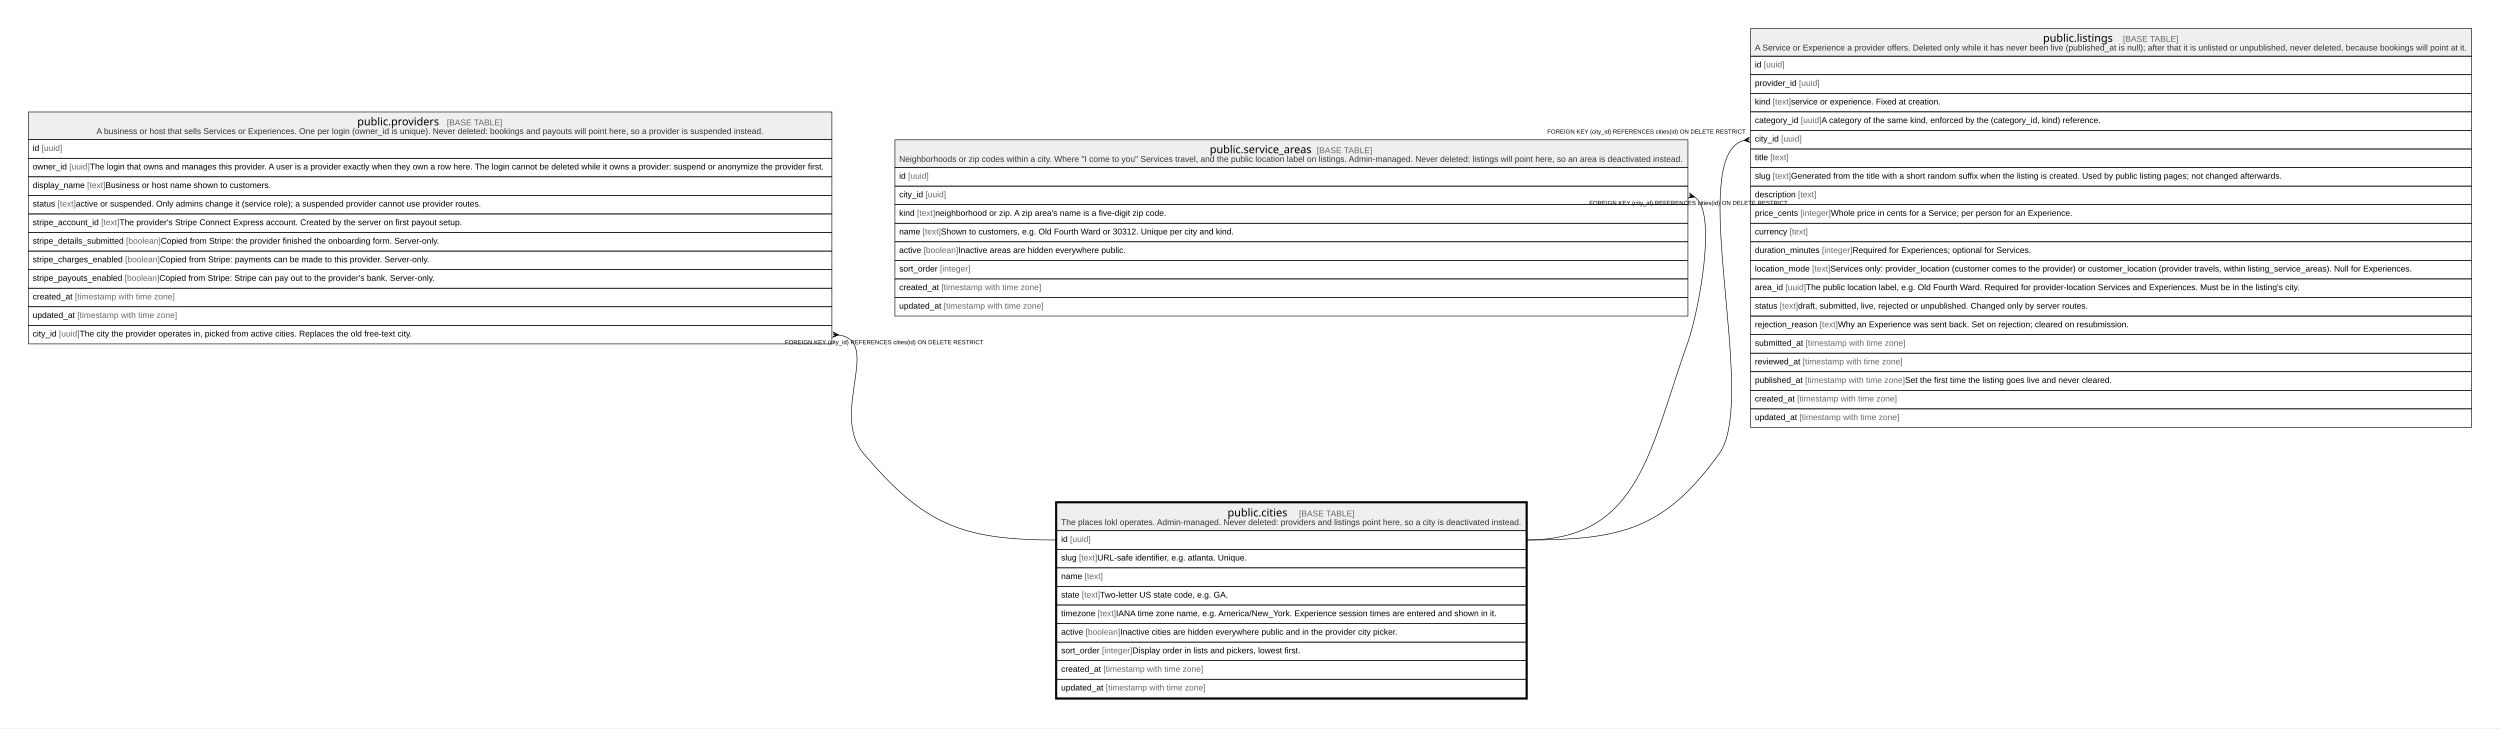
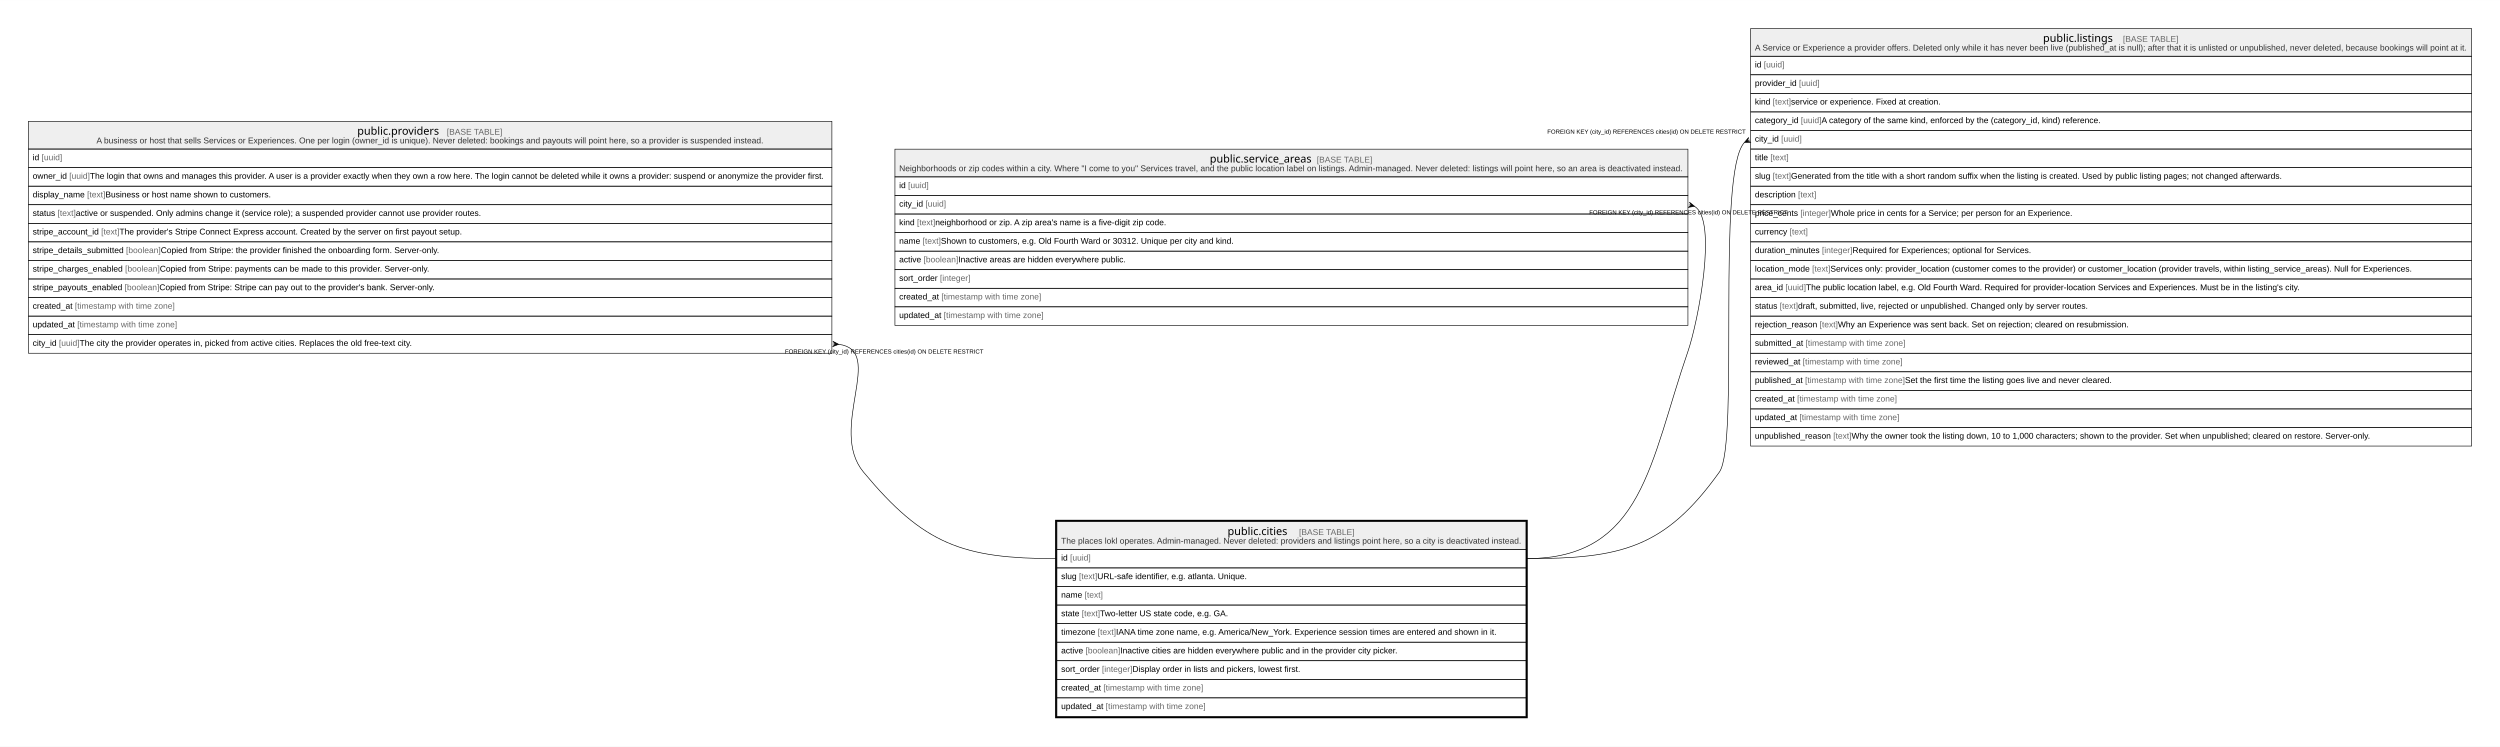
- <svg xmlns="http://www.w3.org/2000/svg" width="4148pt" height="1208pt" viewBox="0.00 0.00 4147.98 1208.00">
-   <g id="graph0" class="graph" transform="scale(1 1) rotate(0) translate(4 1204)">
-     <polygon fill="white" stroke="none" points="-4,4 -4,-1204 4143.98,-1204 4143.98,4 -4,4" />
+ <svg xmlns="http://www.w3.org/2000/svg" width="4148pt" height="1239pt" viewBox="0.00 0.00 4147.98 1238.80">
+   <g id="graph0" class="graph" transform="scale(1 1) rotate(0) translate(4 1234.8)">
+     <polygon fill="white" stroke="none" points="-4,4 -4,-1234.8 4143.98,-1234.8 4143.98,4 -4,4" />
    <g id="node1" class="node">
      <polygon fill="#efefef" stroke="none" points="1749.63,-323.4 1749.63,-369.4 2527.83,-369.4 2527.83,-323.4 1749.63,-323.4" />
      <polygon fill="none" stroke="black" points="1749.63,-323.4 1749.63,-369.4 2527.83,-369.4 2527.83,-323.4 1749.63,-323.4" />
      <text text-anchor="start" x="2032.74" y="-347.2" font-family="Arial Bold" font-size="18.00">public.cities</text>
      <text text-anchor="start" x="2120.22" y="-347.2" font-family="Arial" font-size="14.00">    </text>
      <text text-anchor="start" x="2151.34" y="-347.2" font-family="Arial" font-size="14.00" fill="#666666">[BASE TABLE]</text>
      <text text-anchor="start" x="1756.63" y="-332.8" font-family="Arial" font-size="14.00" fill="#333333">The places lokl operates. Admin-managed. Never deleted: providers and listings point here, so a city is deactivated instead.</text>
      <polygon fill="none" stroke="black" points="1749.63,-292.6 1749.63,-323.4 2527.83,-323.4 2527.83,-292.6 1749.63,-292.6" />
      <text text-anchor="start" x="1756.63" y="-304.8" font-family="Arial" font-size="14.00">id </text>
      <text text-anchor="start" x="1771.42" y="-304.8" font-family="Arial" font-size="14.00" fill="#666666">[uuid]</text>
      <polygon fill="none" stroke="black" points="1749.63,-261.8 1749.63,-292.6 2527.83,-292.6 2527.83,-261.8 1749.63,-261.8" />
      <text text-anchor="start" x="1756.63" y="-274" font-family="Arial" font-size="14.00">slug </text>
      <text text-anchor="start" x="1786.2" y="-274" font-family="Arial" font-size="14.00" fill="#666666">[text]</text>
      <text text-anchor="start" x="1816.55" y="-274" font-family="Arial" font-size="14.00"> URL-safe identifier, e.g. atlanta. Unique.</text>
      <polygon fill="none" stroke="black" points="1749.63,-231 1749.63,-261.8 2527.83,-261.8 2527.83,-231 1749.63,-231" />
      <text text-anchor="start" x="1756.63" y="-243.2" font-family="Arial" font-size="14.00">name </text>
      <text text-anchor="start" x="1795.54" y="-243.2" font-family="Arial" font-size="14.00" fill="#666666">[text]</text>
      <polygon fill="none" stroke="black" points="1749.63,-200.2 1749.63,-231 2527.83,-231 2527.83,-200.2 1749.63,-200.2" />
      <text text-anchor="start" x="1756.63" y="-212.4" font-family="Arial" font-size="14.00">state </text>
      <text text-anchor="start" x="1790.87" y="-212.4" font-family="Arial" font-size="14.00" fill="#666666">[text]</text>
      <text text-anchor="start" x="1821.22" y="-212.4" font-family="Arial" font-size="14.00"> Two-letter US state code, e.g. GA.</text>
      <polygon fill="none" stroke="black" points="1749.63,-169.4 1749.63,-200.2 2527.83,-200.2 2527.83,-169.4 1749.63,-169.4" />
      <text text-anchor="start" x="1756.63" y="-181.6" font-family="Arial" font-size="14.00">timezone </text>
      <text text-anchor="start" x="1817.33" y="-181.6" font-family="Arial" font-size="14.00" fill="#666666">[text]</text>
      <text text-anchor="start" x="1847.67" y="-181.6" font-family="Arial" font-size="14.00"> IANA time zone name, e.g. America/New_York. Experience session times are entered and shown in it.</text>
      <polygon fill="none" stroke="black" points="1749.63,-138.6 1749.63,-169.4 2527.83,-169.4 2527.83,-138.6 1749.63,-138.6" />
      <text text-anchor="start" x="1756.63" y="-150.8" font-family="Arial" font-size="14.00">active </text>
      <text text-anchor="start" x="1797.09" y="-150.8" font-family="Arial" font-size="14.00" fill="#666666">[boolean]</text>
      <text text-anchor="start" x="1854.7" y="-150.8" font-family="Arial" font-size="14.00"> Inactive cities are hidden everywhere public and in the provider city picker.</text>
      <polygon fill="none" stroke="black" points="1749.63,-107.8 1749.63,-138.6 2527.83,-138.6 2527.83,-107.8 1749.63,-107.8" />
      <text text-anchor="start" x="1756.63" y="-120" font-family="Arial" font-size="14.00">sort_order </text>
      <text text-anchor="start" x="1824.33" y="-120" font-family="Arial" font-size="14.00" fill="#666666">[integer]</text>
      <text text-anchor="start" x="1874.91" y="-120" font-family="Arial" font-size="14.00"> Display order in lists and pickers, lowest first.</text>
      <polygon fill="none" stroke="black" points="1749.63,-77 1749.63,-107.8 2527.83,-107.8 2527.83,-77 1749.63,-77" />
      <text text-anchor="start" x="1756.63" y="-89.2" font-family="Arial" font-size="14.00">created_at </text>
      <text text-anchor="start" x="1826.68" y="-89.2" font-family="Arial" font-size="14.00" fill="#666666">[timestamp with time zone]</text>
      <polygon fill="none" stroke="black" points="1749.63,-46.2 1749.63,-77 2527.83,-77 2527.83,-46.2 1749.63,-46.2" />
      <text text-anchor="start" x="1756.63" y="-58.4" font-family="Arial" font-size="14.00">updated_at </text>
      <text text-anchor="start" x="1830.59" y="-58.4" font-family="Arial" font-size="14.00" fill="#666666">[timestamp with time zone]</text>
      <polygon fill="none" stroke="black" stroke-width="3" points="1748.13,-44.7 1748.13,-370.9 2529.33,-370.9 2529.33,-44.7 1748.13,-44.7" />
    </g>
    <g id="node2" class="node">
-       <polygon fill="#efefef" stroke="none" points="43.2,-972.2 43.2,-1018.2 1376.26,-1018.2 1376.26,-972.2 43.2,-972.2" />
-       <polygon fill="none" stroke="black" points="43.2,-972.2 43.2,-1018.2 1376.26,-1018.2 1376.26,-972.2 43.2,-972.2" />
-       <text text-anchor="start" x="588.75" y="-996" font-family="Arial Bold" font-size="18.00">public.providers</text>
-       <text text-anchor="start" x="706.22" y="-996" font-family="Arial" font-size="14.00">    </text>
-       <text text-anchor="start" x="737.34" y="-996" font-family="Arial" font-size="14.00" fill="#666666">[BASE TABLE]</text>
-       <text text-anchor="start" x="156.03" y="-981.6" font-family="Arial" font-size="14.00" fill="#333333">A business or host that sells Services or Experiences. One per login (owner_id is unique). Never deleted: bookings and payouts will point here, so a provider is suspended instead.</text>
-       <polygon fill="none" stroke="black" points="43.2,-941.4 43.2,-972.2 1376.26,-972.2 1376.26,-941.4 43.2,-941.4" />
-       <text text-anchor="start" x="50.2" y="-953.6" font-family="Arial" font-size="14.00">id </text>
-       <text text-anchor="start" x="64.99" y="-953.6" font-family="Arial" font-size="14.00" fill="#666666">[uuid]</text>
-       <polygon fill="none" stroke="black" points="43.2,-910.6 43.2,-941.4 1376.26,-941.4 1376.26,-910.6 43.2,-910.6" />
-       <text text-anchor="start" x="50.2" y="-922.8" font-family="Arial" font-size="14.00">owner_id </text>
-       <text text-anchor="start" x="110.9" y="-922.8" font-family="Arial" font-size="14.00" fill="#666666">[uuid]</text>
-       <text text-anchor="start" x="145.15" y="-922.8" font-family="Arial" font-size="14.00"> The login that owns and manages this provider. A user is a provider exactly when they own a row here. The login cannot be deleted while it owns a provider: suspend or anonymize the provider first.</text>
-       <polygon fill="none" stroke="black" points="43.2,-879.8 43.2,-910.6 1376.26,-910.6 1376.26,-879.8 43.2,-879.8" />
-       <text text-anchor="start" x="50.2" y="-892" font-family="Arial" font-size="14.00">display_name </text>
-       <text text-anchor="start" x="140.48" y="-892" font-family="Arial" font-size="14.00" fill="#666666">[text]</text>
-       <text text-anchor="start" x="170.82" y="-892" font-family="Arial" font-size="14.00"> Business or host name shown to customers.</text>
-       <polygon fill="none" stroke="black" points="43.2,-849 43.2,-879.8 1376.26,-879.8 1376.26,-849 43.2,-849" />
-       <text text-anchor="start" x="50.2" y="-861.2" font-family="Arial" font-size="14.00">status </text>
-       <text text-anchor="start" x="91.44" y="-861.2" font-family="Arial" font-size="14.00" fill="#666666">[text]</text>
-       <text text-anchor="start" x="121.79" y="-861.2" font-family="Arial" font-size="14.00"> active or suspended. Only admins change it (service role); a suspended provider cannot use provider routes.</text>
-       <polygon fill="none" stroke="black" points="43.2,-818.2 43.2,-849 1376.26,-849 1376.26,-818.2 43.2,-818.2" />
-       <text text-anchor="start" x="50.2" y="-830.4" font-family="Arial" font-size="14.00">stripe_account_id </text>
-       <text text-anchor="start" x="163.83" y="-830.4" font-family="Arial" font-size="14.00" fill="#666666">[text]</text>
-       <text text-anchor="start" x="194.17" y="-830.4" font-family="Arial" font-size="14.00"> The provider's Stripe Connect Express account. Created by the server on first payout setup.</text>
-       <polygon fill="none" stroke="black" points="43.2,-787.4 43.2,-818.2 1376.26,-818.2 1376.26,-787.4 43.2,-787.4" />
-       <text text-anchor="start" x="50.2" y="-799.6" font-family="Arial" font-size="14.00">stripe_details_submitted </text>
-       <text text-anchor="start" x="205.06" y="-799.6" font-family="Arial" font-size="14.00" fill="#666666">[boolean]</text>
-       <text text-anchor="start" x="262.67" y="-799.6" font-family="Arial" font-size="14.00"> Copied from Stripe: the provider finished the onboarding form. Server-only.</text>
-       <polygon fill="none" stroke="black" points="43.2,-756.6 43.2,-787.4 1376.26,-787.4 1376.26,-756.6 43.2,-756.6" />
-       <text text-anchor="start" x="50.2" y="-768.8" font-family="Arial" font-size="14.00">stripe_charges_enabled </text>
-       <text text-anchor="start" x="203.53" y="-768.8" font-family="Arial" font-size="14.00" fill="#666666">[boolean]</text>
-       <text text-anchor="start" x="261.14" y="-768.8" font-family="Arial" font-size="14.00"> Copied from Stripe: payments can be made to this provider. Server-only.</text>
-       <polygon fill="none" stroke="black" points="43.2,-725.8 43.2,-756.6 1376.26,-756.6 1376.26,-725.8 43.2,-725.8" />
-       <text text-anchor="start" x="50.2" y="-738" font-family="Arial" font-size="14.00">stripe_payouts_enabled </text>
-       <text text-anchor="start" x="202.76" y="-738" font-family="Arial" font-size="14.00" fill="#666666">[boolean]</text>
-       <text text-anchor="start" x="260.36" y="-738" font-family="Arial" font-size="14.00"> Copied from Stripe: Stripe can pay out to the provider's bank. Server-only.</text>
-       <polygon fill="none" stroke="black" points="43.2,-695 43.2,-725.8 1376.26,-725.8 1376.26,-695 43.2,-695" />
-       <text text-anchor="start" x="50.2" y="-707.2" font-family="Arial" font-size="14.00">created_at </text>
-       <text text-anchor="start" x="120.25" y="-707.2" font-family="Arial" font-size="14.00" fill="#666666">[timestamp with time zone]</text>
-       <polygon fill="none" stroke="black" points="43.2,-664.2 43.2,-695 1376.26,-695 1376.26,-664.2 43.2,-664.2" />
-       <text text-anchor="start" x="50.2" y="-676.4" font-family="Arial" font-size="14.00">updated_at </text>
-       <text text-anchor="start" x="124.16" y="-676.4" font-family="Arial" font-size="14.00" fill="#666666">[timestamp with time zone]</text>
-       <polygon fill="none" stroke="black" points="43.2,-633.4 43.2,-664.2 1376.26,-664.2 1376.26,-633.4 43.2,-633.4" />
-       <text text-anchor="start" x="50.2" y="-645.6" font-family="Arial" font-size="14.00">city_id </text>
-       <text text-anchor="start" x="93.77" y="-645.6" font-family="Arial" font-size="14.00" fill="#666666">[uuid]</text>
-       <text text-anchor="start" x="128.02" y="-645.6" font-family="Arial" font-size="14.00"> The city the provider operates in, picked from active cities. Replaces the old free-text city.</text>
+       <polygon fill="#efefef" stroke="none" points="43.2,-987.6 43.2,-1033.6 1376.26,-1033.6 1376.26,-987.6 43.2,-987.6" />
+       <polygon fill="none" stroke="black" points="43.2,-987.6 43.2,-1033.6 1376.26,-1033.6 1376.26,-987.6 43.2,-987.6" />
+       <text text-anchor="start" x="588.75" y="-1011.4" font-family="Arial Bold" font-size="18.00">public.providers</text>
+       <text text-anchor="start" x="706.22" y="-1011.4" font-family="Arial" font-size="14.00">    </text>
+       <text text-anchor="start" x="737.34" y="-1011.4" font-family="Arial" font-size="14.00" fill="#666666">[BASE TABLE]</text>
+       <text text-anchor="start" x="156.03" y="-997" font-family="Arial" font-size="14.00" fill="#333333">A business or host that sells Services or Experiences. One per login (owner_id is unique). Never deleted: bookings and payouts will point here, so a provider is suspended instead.</text>
+       <polygon fill="none" stroke="black" points="43.2,-956.8 43.2,-987.6 1376.26,-987.6 1376.26,-956.8 43.2,-956.8" />
+       <text text-anchor="start" x="50.2" y="-969" font-family="Arial" font-size="14.00">id </text>
+       <text text-anchor="start" x="64.99" y="-969" font-family="Arial" font-size="14.00" fill="#666666">[uuid]</text>
+       <polygon fill="none" stroke="black" points="43.2,-926 43.2,-956.8 1376.26,-956.8 1376.26,-926 43.2,-926" />
+       <text text-anchor="start" x="50.2" y="-938.2" font-family="Arial" font-size="14.00">owner_id </text>
+       <text text-anchor="start" x="110.9" y="-938.2" font-family="Arial" font-size="14.00" fill="#666666">[uuid]</text>
+       <text text-anchor="start" x="145.15" y="-938.2" font-family="Arial" font-size="14.00"> The login that owns and manages this provider. A user is a provider exactly when they own a row here. The login cannot be deleted while it owns a provider: suspend or anonymize the provider first.</text>
+       <polygon fill="none" stroke="black" points="43.2,-895.2 43.2,-926 1376.26,-926 1376.26,-895.2 43.2,-895.2" />
+       <text text-anchor="start" x="50.2" y="-907.4" font-family="Arial" font-size="14.00">display_name </text>
+       <text text-anchor="start" x="140.48" y="-907.4" font-family="Arial" font-size="14.00" fill="#666666">[text]</text>
+       <text text-anchor="start" x="170.82" y="-907.4" font-family="Arial" font-size="14.00"> Business or host name shown to customers.</text>
+       <polygon fill="none" stroke="black" points="43.2,-864.4 43.2,-895.2 1376.26,-895.2 1376.26,-864.4 43.2,-864.4" />
+       <text text-anchor="start" x="50.2" y="-876.6" font-family="Arial" font-size="14.00">status </text>
+       <text text-anchor="start" x="91.44" y="-876.6" font-family="Arial" font-size="14.00" fill="#666666">[text]</text>
+       <text text-anchor="start" x="121.79" y="-876.6" font-family="Arial" font-size="14.00"> active or suspended. Only admins change it (service role); a suspended provider cannot use provider routes.</text>
+       <polygon fill="none" stroke="black" points="43.2,-833.6 43.2,-864.4 1376.26,-864.4 1376.26,-833.6 43.2,-833.6" />
+       <text text-anchor="start" x="50.2" y="-845.8" font-family="Arial" font-size="14.00">stripe_account_id </text>
+       <text text-anchor="start" x="163.83" y="-845.8" font-family="Arial" font-size="14.00" fill="#666666">[text]</text>
+       <text text-anchor="start" x="194.17" y="-845.8" font-family="Arial" font-size="14.00"> The provider's Stripe Connect Express account. Created by the server on first payout setup.</text>
+       <polygon fill="none" stroke="black" points="43.2,-802.8 43.2,-833.6 1376.26,-833.6 1376.26,-802.8 43.2,-802.8" />
+       <text text-anchor="start" x="50.2" y="-815" font-family="Arial" font-size="14.00">stripe_details_submitted </text>
+       <text text-anchor="start" x="205.06" y="-815" font-family="Arial" font-size="14.00" fill="#666666">[boolean]</text>
+       <text text-anchor="start" x="262.67" y="-815" font-family="Arial" font-size="14.00"> Copied from Stripe: the provider finished the onboarding form. Server-only.</text>
+       <polygon fill="none" stroke="black" points="43.2,-772 43.2,-802.8 1376.26,-802.8 1376.26,-772 43.2,-772" />
+       <text text-anchor="start" x="50.2" y="-784.2" font-family="Arial" font-size="14.00">stripe_charges_enabled </text>
+       <text text-anchor="start" x="203.53" y="-784.2" font-family="Arial" font-size="14.00" fill="#666666">[boolean]</text>
+       <text text-anchor="start" x="261.14" y="-784.2" font-family="Arial" font-size="14.00"> Copied from Stripe: payments can be made to this provider. Server-only.</text>
+       <polygon fill="none" stroke="black" points="43.2,-741.2 43.2,-772 1376.26,-772 1376.26,-741.2 43.2,-741.2" />
+       <text text-anchor="start" x="50.2" y="-753.4" font-family="Arial" font-size="14.00">stripe_payouts_enabled </text>
+       <text text-anchor="start" x="202.76" y="-753.4" font-family="Arial" font-size="14.00" fill="#666666">[boolean]</text>
+       <text text-anchor="start" x="260.36" y="-753.4" font-family="Arial" font-size="14.00"> Copied from Stripe: Stripe can pay out to the provider's bank. Server-only.</text>
+       <polygon fill="none" stroke="black" points="43.2,-710.4 43.2,-741.2 1376.26,-741.2 1376.26,-710.4 43.2,-710.4" />
+       <text text-anchor="start" x="50.2" y="-722.6" font-family="Arial" font-size="14.00">created_at </text>
+       <text text-anchor="start" x="120.25" y="-722.6" font-family="Arial" font-size="14.00" fill="#666666">[timestamp with time zone]</text>
+       <polygon fill="none" stroke="black" points="43.2,-679.6 43.2,-710.4 1376.26,-710.4 1376.26,-679.6 43.2,-679.6" />
+       <text text-anchor="start" x="50.2" y="-691.8" font-family="Arial" font-size="14.00">updated_at </text>
+       <text text-anchor="start" x="124.16" y="-691.8" font-family="Arial" font-size="14.00" fill="#666666">[timestamp with time zone]</text>
+       <polygon fill="none" stroke="black" points="43.2,-648.8 43.2,-679.6 1376.26,-679.6 1376.26,-648.8 43.2,-648.8" />
+       <text text-anchor="start" x="50.2" y="-661" font-family="Arial" font-size="14.00">city_id </text>
+       <text text-anchor="start" x="93.77" y="-661" font-family="Arial" font-size="14.00" fill="#666666">[uuid]</text>
+       <text text-anchor="start" x="128.02" y="-661" font-family="Arial" font-size="14.00"> The city the provider operates in, picked from active cities. Replaces the old free-text city.</text>
    </g>
    <g id="edge1" class="edge">
-       <path fill="none" stroke="black" d="M1387.48,-648.17C1460.09,-638.4 1372.63,-517.92 1428.73,-451.6 1529.38,-332.61 1592.78,-308 1748.63,-308" />
-       <polygon fill="black" stroke="black" points="1387.57,-648.16 1377.31,-644.29 1382.25,-648.49 1377.92,-648.76 1377.92,-648.76 1377.92,-648.76 1382.25,-648.49 1377.87,-653.27 1387.57,-648.16" />
-       <text text-anchor="start" x="1298.38" y="-632.8" font-family="Arial" font-size="10.00">FOREIGN KEY (city_id) REFERENCES cities(id) ON DELETE RESTRICT</text>
+       <path fill="none" stroke="black" d="M1387.25,-663.64C1466.7,-654.06 1368.91,-523.61 1428.73,-451.6 1528.31,-331.72 1592.78,-308 1748.63,-308" />
+       <polygon fill="black" stroke="black" points="1387.57,-663.62 1377.34,-659.69 1382.25,-663.92 1377.92,-664.16 1377.92,-664.16 1377.92,-664.16 1382.25,-663.92 1377.84,-668.67 1387.57,-663.62" />
+       <text text-anchor="start" x="1298.38" y="-648.2" font-family="Arial" font-size="10.00">FOREIGN KEY (city_id) REFERENCES cities(id) ON DELETE RESTRICT</text>
    </g>
    <g id="node3" class="node">
-       <polygon fill="#efefef" stroke="none" points="1480.86,-926 1480.86,-972 2796.6,-972 2796.6,-926 1480.86,-926" />
-       <polygon fill="none" stroke="black" points="1480.86,-926 1480.86,-972 2796.6,-972 2796.6,-926 1480.86,-926" />
-       <text text-anchor="start" x="2003.27" y="-949.8" font-family="Arial Bold" font-size="18.00">public.service_areas</text>
-       <text text-anchor="start" x="2149.7" y="-949.8" font-family="Arial" font-size="14.00">    </text>
-       <text text-anchor="start" x="2180.81" y="-949.8" font-family="Arial" font-size="14.00" fill="#666666">[BASE TABLE]</text>
-       <text text-anchor="start" x="1487.86" y="-935.4" font-family="Arial" font-size="14.00" fill="#333333">Neighborhoods or zip codes within a city. Where "I come to you" Services travel, and the public location label on listings. Admin-managed. Never deleted: listings will point here, so an area is deactivated instead.</text>
-       <polygon fill="none" stroke="black" points="1480.86,-895.2 1480.86,-926 2796.6,-926 2796.6,-895.2 1480.86,-895.2" />
-       <text text-anchor="start" x="1487.86" y="-907.4" font-family="Arial" font-size="14.00">id </text>
-       <text text-anchor="start" x="1502.64" y="-907.4" font-family="Arial" font-size="14.00" fill="#666666">[uuid]</text>
-       <polygon fill="none" stroke="black" points="1480.86,-864.4 1480.86,-895.2 2796.6,-895.2 2796.6,-864.4 1480.86,-864.4" />
-       <text text-anchor="start" x="1487.86" y="-876.6" font-family="Arial" font-size="14.00">city_id </text>
-       <text text-anchor="start" x="1531.43" y="-876.6" font-family="Arial" font-size="14.00" fill="#666666">[uuid]</text>
-       <polygon fill="none" stroke="black" points="1480.86,-833.6 1480.86,-864.4 2796.6,-864.4 2796.6,-833.6 1480.86,-833.6" />
-       <text text-anchor="start" x="1487.86" y="-845.8" font-family="Arial" font-size="14.00">kind </text>
-       <text text-anchor="start" x="1517.43" y="-845.8" font-family="Arial" font-size="14.00" fill="#666666">[text]</text>
-       <text text-anchor="start" x="1547.77" y="-845.8" font-family="Arial" font-size="14.00"> neighborhood or zip. A zip area's name is a five-digit zip code.</text>
-       <polygon fill="none" stroke="black" points="1480.86,-802.8 1480.86,-833.6 2796.6,-833.6 2796.6,-802.8 1480.86,-802.8" />
-       <text text-anchor="start" x="1487.86" y="-815" font-family="Arial" font-size="14.00">name </text>
-       <text text-anchor="start" x="1526.77" y="-815" font-family="Arial" font-size="14.00" fill="#666666">[text]</text>
-       <text text-anchor="start" x="1557.11" y="-815" font-family="Arial" font-size="14.00"> Shown to customers, e.g. Old Fourth Ward or 30312. Unique per city and kind.</text>
-       <polygon fill="none" stroke="black" points="1480.86,-772 1480.86,-802.8 2796.6,-802.8 2796.6,-772 1480.86,-772" />
-       <text text-anchor="start" x="1487.86" y="-784.2" font-family="Arial" font-size="14.00">active </text>
-       <text text-anchor="start" x="1528.32" y="-784.2" font-family="Arial" font-size="14.00" fill="#666666">[boolean]</text>
-       <text text-anchor="start" x="1585.93" y="-784.2" font-family="Arial" font-size="14.00"> Inactive areas are hidden everywhere public.</text>
-       <polygon fill="none" stroke="black" points="1480.86,-741.2 1480.86,-772 2796.6,-772 2796.6,-741.2 1480.86,-741.2" />
-       <text text-anchor="start" x="1487.86" y="-753.4" font-family="Arial" font-size="14.00">sort_order </text>
-       <text text-anchor="start" x="1555.55" y="-753.4" font-family="Arial" font-size="14.00" fill="#666666">[integer]</text>
-       <polygon fill="none" stroke="black" points="1480.86,-710.4 1480.86,-741.2 2796.6,-741.2 2796.6,-710.4 1480.86,-710.4" />
-       <text text-anchor="start" x="1487.86" y="-722.6" font-family="Arial" font-size="14.00">created_at </text>
-       <text text-anchor="start" x="1557.91" y="-722.6" font-family="Arial" font-size="14.00" fill="#666666">[timestamp with time zone]</text>
-       <polygon fill="none" stroke="black" points="1480.86,-679.6 1480.86,-710.4 2796.6,-710.4 2796.6,-679.6 1480.86,-679.6" />
-       <text text-anchor="start" x="1487.86" y="-691.8" font-family="Arial" font-size="14.00">updated_at </text>
-       <text text-anchor="start" x="1561.82" y="-691.8" font-family="Arial" font-size="14.00" fill="#666666">[timestamp with time zone]</text>
+       <polygon fill="#efefef" stroke="none" points="1480.86,-941.4 1480.86,-987.4 2796.6,-987.4 2796.6,-941.4 1480.86,-941.4" />
+       <polygon fill="none" stroke="black" points="1480.86,-941.4 1480.86,-987.4 2796.6,-987.4 2796.6,-941.4 1480.86,-941.4" />
+       <text text-anchor="start" x="2003.27" y="-965.2" font-family="Arial Bold" font-size="18.00">public.service_areas</text>
+       <text text-anchor="start" x="2149.7" y="-965.2" font-family="Arial" font-size="14.00">    </text>
+       <text text-anchor="start" x="2180.81" y="-965.2" font-family="Arial" font-size="14.00" fill="#666666">[BASE TABLE]</text>
+       <text text-anchor="start" x="1487.86" y="-950.8" font-family="Arial" font-size="14.00" fill="#333333">Neighborhoods or zip codes within a city. Where "I come to you" Services travel, and the public location label on listings. Admin-managed. Never deleted: listings will point here, so an area is deactivated instead.</text>
+       <polygon fill="none" stroke="black" points="1480.86,-910.6 1480.86,-941.4 2796.6,-941.4 2796.6,-910.6 1480.86,-910.6" />
+       <text text-anchor="start" x="1487.86" y="-922.8" font-family="Arial" font-size="14.00">id </text>
+       <text text-anchor="start" x="1502.64" y="-922.8" font-family="Arial" font-size="14.00" fill="#666666">[uuid]</text>
+       <polygon fill="none" stroke="black" points="1480.86,-879.8 1480.86,-910.6 2796.6,-910.6 2796.6,-879.8 1480.86,-879.8" />
+       <text text-anchor="start" x="1487.86" y="-892" font-family="Arial" font-size="14.00">city_id </text>
+       <text text-anchor="start" x="1531.43" y="-892" font-family="Arial" font-size="14.00" fill="#666666">[uuid]</text>
+       <polygon fill="none" stroke="black" points="1480.86,-849 1480.86,-879.8 2796.6,-879.8 2796.6,-849 1480.86,-849" />
+       <text text-anchor="start" x="1487.86" y="-861.2" font-family="Arial" font-size="14.00">kind </text>
+       <text text-anchor="start" x="1517.43" y="-861.2" font-family="Arial" font-size="14.00" fill="#666666">[text]</text>
+       <text text-anchor="start" x="1547.77" y="-861.2" font-family="Arial" font-size="14.00"> neighborhood or zip. A zip area's name is a five-digit zip code.</text>
+       <polygon fill="none" stroke="black" points="1480.86,-818.2 1480.86,-849 2796.6,-849 2796.6,-818.2 1480.86,-818.2" />
+       <text text-anchor="start" x="1487.86" y="-830.4" font-family="Arial" font-size="14.00">name </text>
+       <text text-anchor="start" x="1526.77" y="-830.4" font-family="Arial" font-size="14.00" fill="#666666">[text]</text>
+       <text text-anchor="start" x="1557.11" y="-830.4" font-family="Arial" font-size="14.00"> Shown to customers, e.g. Old Fourth Ward or 30312. Unique per city and kind.</text>
+       <polygon fill="none" stroke="black" points="1480.86,-787.4 1480.86,-818.2 2796.6,-818.2 2796.6,-787.4 1480.86,-787.4" />
+       <text text-anchor="start" x="1487.86" y="-799.6" font-family="Arial" font-size="14.00">active </text>
+       <text text-anchor="start" x="1528.32" y="-799.6" font-family="Arial" font-size="14.00" fill="#666666">[boolean]</text>
+       <text text-anchor="start" x="1585.93" y="-799.6" font-family="Arial" font-size="14.00"> Inactive areas are hidden everywhere public.</text>
+       <polygon fill="none" stroke="black" points="1480.86,-756.6 1480.86,-787.4 2796.6,-787.4 2796.6,-756.6 1480.86,-756.6" />
+       <text text-anchor="start" x="1487.86" y="-768.8" font-family="Arial" font-size="14.00">sort_order </text>
+       <text text-anchor="start" x="1555.55" y="-768.8" font-family="Arial" font-size="14.00" fill="#666666">[integer]</text>
+       <polygon fill="none" stroke="black" points="1480.86,-725.8 1480.86,-756.6 2796.6,-756.6 2796.6,-725.8 1480.86,-725.8" />
+       <text text-anchor="start" x="1487.86" y="-738" font-family="Arial" font-size="14.00">created_at </text>
+       <text text-anchor="start" x="1557.91" y="-738" font-family="Arial" font-size="14.00" fill="#666666">[timestamp with time zone]</text>
+       <polygon fill="none" stroke="black" points="1480.86,-695 1480.86,-725.8 2796.6,-725.8 2796.6,-695 1480.86,-695" />
+       <text text-anchor="start" x="1487.86" y="-707.2" font-family="Arial" font-size="14.00">updated_at </text>
+       <text text-anchor="start" x="1561.82" y="-707.2" font-family="Arial" font-size="14.00" fill="#666666">[timestamp with time zone]</text>
    </g>
    <g id="edge2" class="edge">
-       <path fill="none" stroke="black" d="M2807.2,-877.35C2846.88,-854.86 2813.63,-683.94 2796.6,-636.4 2733.07,-459.11 2717.15,-308 2528.83,-308" />
-       <polygon fill="black" stroke="black" points="2807.61,-877.25 2796.81,-875.36 2802.44,-878.56 2798.25,-879.63 2798.25,-879.63 2798.25,-879.63 2802.44,-878.56 2799.03,-884.08 2807.61,-877.25" />
-       <text text-anchor="start" x="2632.85" y="-863.8" font-family="Arial" font-size="10.00">FOREIGN KEY (city_id) REFERENCES cities(id) ON DELETE RESTRICT</text>
+       <path fill="none" stroke="black" d="M2807.2,-892.75C2846.81,-870.29 2813.1,-699.52 2796.6,-651.8 2733.3,-468.76 2722.5,-308 2528.83,-308" />
+       <polygon fill="black" stroke="black" points="2807.61,-892.65 2796.81,-890.76 2802.44,-893.97 2798.25,-895.03 2798.25,-895.03 2798.25,-895.03 2802.44,-893.97 2799.03,-899.48 2807.61,-892.65" />
+       <text text-anchor="start" x="2632.85" y="-879.2" font-family="Arial" font-size="10.00">FOREIGN KEY (city_id) REFERENCES cities(id) ON DELETE RESTRICT</text>
    </g>
    <g id="node4" class="node">
-       <polygon fill="#efefef" stroke="none" points="2900.68,-1110.8 2900.68,-1156.8 4096.78,-1156.8 4096.78,-1110.8 2900.68,-1110.8" />
-       <polygon fill="none" stroke="black" points="2900.68,-1110.8 2900.68,-1156.8 4096.78,-1156.8 4096.78,-1110.8 2900.68,-1110.8" />
-       <text text-anchor="start" x="3385.73" y="-1134.6" font-family="Arial Bold" font-size="18.00">public.listings</text>
-       <text text-anchor="start" x="3487.24" y="-1134.6" font-family="Arial" font-size="14.00">    </text>
-       <text text-anchor="start" x="3518.35" y="-1134.6" font-family="Arial" font-size="14.00" fill="#666666">[BASE TABLE]</text>
-       <text text-anchor="start" x="2907.68" y="-1120.2" font-family="Arial" font-size="14.00" fill="#333333">A Service or Experience a provider offers. Deleted only while it has never been live (published_at is null); after that it is unlisted or unpublished, never deleted, because bookings will point at it.</text>
+       <polygon fill="#efefef" stroke="none" points="2900.68,-1141.6 2900.68,-1187.6 4096.78,-1187.6 4096.78,-1141.6 2900.68,-1141.6" />
+       <polygon fill="none" stroke="black" points="2900.68,-1141.6 2900.68,-1187.6 4096.78,-1187.6 4096.78,-1141.6 2900.68,-1141.6" />
+       <text text-anchor="start" x="3385.73" y="-1165.4" font-family="Arial Bold" font-size="18.00">public.listings</text>
+       <text text-anchor="start" x="3487.24" y="-1165.4" font-family="Arial" font-size="14.00">    </text>
+       <text text-anchor="start" x="3518.35" y="-1165.4" font-family="Arial" font-size="14.00" fill="#666666">[BASE TABLE]</text>
+       <text text-anchor="start" x="2907.68" y="-1151" font-family="Arial" font-size="14.00" fill="#333333">A Service or Experience a provider offers. Deleted only while it has never been live (published_at is null); after that it is unlisted or unpublished, never deleted, because bookings will point at it.</text>
+       <polygon fill="none" stroke="black" points="2900.68,-1110.8 2900.68,-1141.6 4096.78,-1141.6 4096.78,-1110.8 2900.68,-1110.8" />
+       <text text-anchor="start" x="2907.68" y="-1123" font-family="Arial" font-size="14.00">id </text>
+       <text text-anchor="start" x="2922.46" y="-1123" font-family="Arial" font-size="14.00" fill="#666666">[uuid]</text>
      <polygon fill="none" stroke="black" points="2900.68,-1080 2900.68,-1110.8 4096.78,-1110.8 4096.78,-1080 2900.68,-1080" />
-       <text text-anchor="start" x="2907.68" y="-1092.2" font-family="Arial" font-size="14.00">id </text>
-       <text text-anchor="start" x="2922.46" y="-1092.2" font-family="Arial" font-size="14.00" fill="#666666">[uuid]</text>
+       <text text-anchor="start" x="2907.68" y="-1092.2" font-family="Arial" font-size="14.00">provider_id </text>
+       <text text-anchor="start" x="2980.83" y="-1092.2" font-family="Arial" font-size="14.00" fill="#666666">[uuid]</text>
      <polygon fill="none" stroke="black" points="2900.68,-1049.2 2900.68,-1080 4096.78,-1080 4096.78,-1049.2 2900.68,-1049.2" />
-       <text text-anchor="start" x="2907.68" y="-1061.4" font-family="Arial" font-size="14.00">provider_id </text>
-       <text text-anchor="start" x="2980.83" y="-1061.4" font-family="Arial" font-size="14.00" fill="#666666">[uuid]</text>
+       <text text-anchor="start" x="2907.68" y="-1061.4" font-family="Arial" font-size="14.00">kind </text>
+       <text text-anchor="start" x="2937.25" y="-1061.4" font-family="Arial" font-size="14.00" fill="#666666">[text]</text>
+       <text text-anchor="start" x="2967.59" y="-1061.4" font-family="Arial" font-size="14.00"> service or experience. Fixed at creation.</text>
      <polygon fill="none" stroke="black" points="2900.68,-1018.4 2900.68,-1049.2 4096.78,-1049.2 4096.78,-1018.4 2900.68,-1018.4" />
-       <text text-anchor="start" x="2907.68" y="-1030.6" font-family="Arial" font-size="14.00">kind </text>
-       <text text-anchor="start" x="2937.25" y="-1030.6" font-family="Arial" font-size="14.00" fill="#666666">[text]</text>
-       <text text-anchor="start" x="2967.59" y="-1030.6" font-family="Arial" font-size="14.00"> service or experience. Fixed at creation.</text>
+       <text text-anchor="start" x="2907.68" y="-1030.6" font-family="Arial" font-size="14.00">category_id </text>
+       <text text-anchor="start" x="2983.94" y="-1030.6" font-family="Arial" font-size="14.00" fill="#666666">[uuid]</text>
+       <text text-anchor="start" x="3018.19" y="-1030.6" font-family="Arial" font-size="14.00"> A category of the same kind, enforced by the (category_id, kind) reference.</text>
      <polygon fill="none" stroke="black" points="2900.68,-987.6 2900.68,-1018.4 4096.78,-1018.4 4096.78,-987.6 2900.68,-987.6" />
-       <text text-anchor="start" x="2907.68" y="-999.8" font-family="Arial" font-size="14.00">category_id </text>
-       <text text-anchor="start" x="2983.94" y="-999.8" font-family="Arial" font-size="14.00" fill="#666666">[uuid]</text>
-       <text text-anchor="start" x="3018.19" y="-999.8" font-family="Arial" font-size="14.00"> A category of the same kind, enforced by the (category_id, kind) reference.</text>
+       <text text-anchor="start" x="2907.68" y="-999.8" font-family="Arial" font-size="14.00">city_id </text>
+       <text text-anchor="start" x="2951.25" y="-999.8" font-family="Arial" font-size="14.00" fill="#666666">[uuid]</text>
      <polygon fill="none" stroke="black" points="2900.68,-956.8 2900.68,-987.6 4096.78,-987.6 4096.78,-956.8 2900.68,-956.8" />
-       <text text-anchor="start" x="2907.68" y="-969" font-family="Arial" font-size="14.00">city_id </text>
-       <text text-anchor="start" x="2951.25" y="-969" font-family="Arial" font-size="14.00" fill="#666666">[uuid]</text>
+       <text text-anchor="start" x="2907.68" y="-969" font-family="Arial" font-size="14.00">title </text>
+       <text text-anchor="start" x="2933.35" y="-969" font-family="Arial" font-size="14.00" fill="#666666">[text]</text>
      <polygon fill="none" stroke="black" points="2900.68,-926 2900.68,-956.8 4096.78,-956.8 4096.78,-926 2900.68,-926" />
-       <text text-anchor="start" x="2907.68" y="-938.2" font-family="Arial" font-size="14.00">title </text>
-       <text text-anchor="start" x="2933.35" y="-938.2" font-family="Arial" font-size="14.00" fill="#666666">[text]</text>
+       <text text-anchor="start" x="2907.68" y="-938.2" font-family="Arial" font-size="14.00">slug </text>
+       <text text-anchor="start" x="2937.25" y="-938.2" font-family="Arial" font-size="14.00" fill="#666666">[text]</text>
+       <text text-anchor="start" x="2967.59" y="-938.2" font-family="Arial" font-size="14.00"> Generated from the title with a short random suffix when the listing is created. Used by public listing pages; not changed afterwards.</text>
      <polygon fill="none" stroke="black" points="2900.68,-895.2 2900.68,-926 4096.78,-926 4096.78,-895.2 2900.68,-895.2" />
-       <text text-anchor="start" x="2907.68" y="-907.4" font-family="Arial" font-size="14.00">slug </text>
-       <text text-anchor="start" x="2937.25" y="-907.4" font-family="Arial" font-size="14.00" fill="#666666">[text]</text>
-       <text text-anchor="start" x="2967.59" y="-907.4" font-family="Arial" font-size="14.00"> Generated from the title with a short random suffix when the listing is created. Used by public listing pages; not changed afterwards.</text>
+       <text text-anchor="start" x="2907.68" y="-907.4" font-family="Arial" font-size="14.00">description </text>
+       <text text-anchor="start" x="2979.27" y="-907.4" font-family="Arial" font-size="14.00" fill="#666666">[text]</text>
      <polygon fill="none" stroke="black" points="2900.68,-864.4 2900.68,-895.2 4096.78,-895.2 4096.78,-864.4 2900.68,-864.4" />
-       <text text-anchor="start" x="2907.68" y="-876.6" font-family="Arial" font-size="14.00">description </text>
-       <text text-anchor="start" x="2979.27" y="-876.6" font-family="Arial" font-size="14.00" fill="#666666">[text]</text>
+       <text text-anchor="start" x="2907.68" y="-876.6" font-family="Arial" font-size="14.00">price_cents </text>
+       <text text-anchor="start" x="2983.16" y="-876.6" font-family="Arial" font-size="14.00" fill="#666666">[integer]</text>
+       <text text-anchor="start" x="3033.74" y="-876.6" font-family="Arial" font-size="14.00"> Whole price in cents for a Service; per person for an Experience.</text>
      <polygon fill="none" stroke="black" points="2900.68,-833.6 2900.68,-864.4 4096.78,-864.4 4096.78,-833.6 2900.68,-833.6" />
-       <text text-anchor="start" x="2907.68" y="-845.8" font-family="Arial" font-size="14.00">price_cents </text>
-       <text text-anchor="start" x="2983.16" y="-845.8" font-family="Arial" font-size="14.00" fill="#666666">[integer]</text>
-       <text text-anchor="start" x="3033.74" y="-845.8" font-family="Arial" font-size="14.00"> Whole price in cents for a Service; per person for an Experience.</text>
+       <text text-anchor="start" x="2907.68" y="-845.8" font-family="Arial" font-size="14.00">currency </text>
+       <text text-anchor="start" x="2965.25" y="-845.8" font-family="Arial" font-size="14.00" fill="#666666">[text]</text>
      <polygon fill="none" stroke="black" points="2900.68,-802.8 2900.68,-833.6 4096.78,-833.6 4096.78,-802.8 2900.68,-802.8" />
-       <text text-anchor="start" x="2907.68" y="-815" font-family="Arial" font-size="14.00">currency </text>
-       <text text-anchor="start" x="2965.25" y="-815" font-family="Arial" font-size="14.00" fill="#666666">[text]</text>
+       <text text-anchor="start" x="2907.68" y="-815" font-family="Arial" font-size="14.00">duration_minutes </text>
+       <text text-anchor="start" x="3018.96" y="-815" font-family="Arial" font-size="14.00" fill="#666666">[integer]</text>
+       <text text-anchor="start" x="3069.55" y="-815" font-family="Arial" font-size="14.00"> Required for Experiences; optional for Services.</text>
      <polygon fill="none" stroke="black" points="2900.68,-772 2900.68,-802.8 4096.78,-802.8 4096.78,-772 2900.68,-772" />
-       <text text-anchor="start" x="2907.68" y="-784.2" font-family="Arial" font-size="14.00">duration_minutes </text>
-       <text text-anchor="start" x="3018.96" y="-784.2" font-family="Arial" font-size="14.00" fill="#666666">[integer]</text>
-       <text text-anchor="start" x="3069.55" y="-784.2" font-family="Arial" font-size="14.00"> Required for Experiences; optional for Services.</text>
+       <text text-anchor="start" x="2907.68" y="-784.2" font-family="Arial" font-size="14.00">location_mode </text>
+       <text text-anchor="start" x="3002.63" y="-784.2" font-family="Arial" font-size="14.00" fill="#666666">[text]</text>
+       <text text-anchor="start" x="3032.97" y="-784.2" font-family="Arial" font-size="14.00"> Services only: provider_location (customer comes to the provider) or customer_location (provider travels, within listing_service_areas). Null for Experiences.</text>
      <polygon fill="none" stroke="black" points="2900.68,-741.2 2900.68,-772 4096.78,-772 4096.78,-741.2 2900.68,-741.2" />
-       <text text-anchor="start" x="2907.68" y="-753.4" font-family="Arial" font-size="14.00">location_mode </text>
-       <text text-anchor="start" x="3002.63" y="-753.4" font-family="Arial" font-size="14.00" fill="#666666">[text]</text>
-       <text text-anchor="start" x="3032.97" y="-753.4" font-family="Arial" font-size="14.00"> Services only: provider_location (customer comes to the provider) or customer_location (provider travels, within listing_service_areas). Null for Experiences.</text>
+       <text text-anchor="start" x="2907.68" y="-753.4" font-family="Arial" font-size="14.00">area_id </text>
+       <text text-anchor="start" x="2958.27" y="-753.4" font-family="Arial" font-size="14.00" fill="#666666">[uuid]</text>
+       <text text-anchor="start" x="2992.52" y="-753.4" font-family="Arial" font-size="14.00"> The public location label, e.g. Old Fourth Ward. Required for provider-location Services and Experiences. Must be in the listing's city.</text>
      <polygon fill="none" stroke="black" points="2900.68,-710.4 2900.68,-741.2 4096.78,-741.2 4096.78,-710.4 2900.68,-710.4" />
-       <text text-anchor="start" x="2907.68" y="-722.6" font-family="Arial" font-size="14.00">area_id </text>
-       <text text-anchor="start" x="2958.27" y="-722.6" font-family="Arial" font-size="14.00" fill="#666666">[uuid]</text>
-       <text text-anchor="start" x="2992.52" y="-722.6" font-family="Arial" font-size="14.00"> The public location label, e.g. Old Fourth Ward. Required for provider-location Services and Experiences. Must be in the listing's city.</text>
+       <text text-anchor="start" x="2907.68" y="-722.6" font-family="Arial" font-size="14.00">status </text>
+       <text text-anchor="start" x="2948.92" y="-722.6" font-family="Arial" font-size="14.00" fill="#666666">[text]</text>
+       <text text-anchor="start" x="2979.26" y="-722.6" font-family="Arial" font-size="14.00"> draft, submitted, live, rejected or unpublished. Changed only by server routes.</text>
      <polygon fill="none" stroke="black" points="2900.68,-679.6 2900.68,-710.4 4096.78,-710.4 4096.78,-679.6 2900.68,-679.6" />
-       <text text-anchor="start" x="2907.68" y="-691.8" font-family="Arial" font-size="14.00">status </text>
-       <text text-anchor="start" x="2948.92" y="-691.8" font-family="Arial" font-size="14.00" fill="#666666">[text]</text>
-       <text text-anchor="start" x="2979.26" y="-691.8" font-family="Arial" font-size="14.00"> draft, submitted, live, rejected or unpublished. Changed only by server routes.</text>
+       <text text-anchor="start" x="2907.68" y="-691.8" font-family="Arial" font-size="14.00">rejection_reason </text>
+       <text text-anchor="start" x="3015.07" y="-691.8" font-family="Arial" font-size="14.00" fill="#666666">[text]</text>
+       <text text-anchor="start" x="3045.42" y="-691.8" font-family="Arial" font-size="14.00"> Why an Experience was sent back. Set on rejection; cleared on resubmission.</text>
      <polygon fill="none" stroke="black" points="2900.68,-648.8 2900.68,-679.6 4096.78,-679.6 4096.78,-648.8 2900.68,-648.8" />
-       <text text-anchor="start" x="2907.68" y="-661" font-family="Arial" font-size="14.00">rejection_reason </text>
-       <text text-anchor="start" x="3015.07" y="-661" font-family="Arial" font-size="14.00" fill="#666666">[text]</text>
-       <text text-anchor="start" x="3045.42" y="-661" font-family="Arial" font-size="14.00"> Why an Experience was sent back. Set on rejection; cleared on resubmission.</text>
+       <text text-anchor="start" x="2907.68" y="-661" font-family="Arial" font-size="14.00">submitted_at </text>
+       <text text-anchor="start" x="2991.72" y="-661" font-family="Arial" font-size="14.00" fill="#666666">[timestamp with time zone]</text>
      <polygon fill="none" stroke="black" points="2900.68,-618 2900.68,-648.8 4096.78,-648.8 4096.78,-618 2900.68,-618" />
-       <text text-anchor="start" x="2907.68" y="-630.2" font-family="Arial" font-size="14.00">submitted_at </text>
-       <text text-anchor="start" x="2991.72" y="-630.2" font-family="Arial" font-size="14.00" fill="#666666">[timestamp with time zone]</text>
+       <text text-anchor="start" x="2907.68" y="-630.2" font-family="Arial" font-size="14.00">reviewed_at </text>
+       <text text-anchor="start" x="2987.05" y="-630.2" font-family="Arial" font-size="14.00" fill="#666666">[timestamp with time zone]</text>
      <polygon fill="none" stroke="black" points="2900.68,-587.2 2900.68,-618 4096.78,-618 4096.78,-587.2 2900.68,-587.2" />
-       <text text-anchor="start" x="2907.68" y="-599.4" font-family="Arial" font-size="14.00">reviewed_at </text>
-       <text text-anchor="start" x="2987.05" y="-599.4" font-family="Arial" font-size="14.00" fill="#666666">[timestamp with time zone]</text>
+       <text text-anchor="start" x="2907.68" y="-599.4" font-family="Arial" font-size="14.00">published_at </text>
+       <text text-anchor="start" x="2990.96" y="-599.4" font-family="Arial" font-size="14.00" fill="#666666">[timestamp with time zone]</text>
+       <text text-anchor="start" x="3156.69" y="-599.4" font-family="Arial" font-size="14.00"> Set the first time the listing goes live and never cleared.</text>
      <polygon fill="none" stroke="black" points="2900.68,-556.4 2900.68,-587.2 4096.78,-587.2 4096.78,-556.4 2900.68,-556.4" />
-       <text text-anchor="start" x="2907.68" y="-568.6" font-family="Arial" font-size="14.00">published_at </text>
-       <text text-anchor="start" x="2990.96" y="-568.6" font-family="Arial" font-size="14.00" fill="#666666">[timestamp with time zone]</text>
-       <text text-anchor="start" x="3156.69" y="-568.6" font-family="Arial" font-size="14.00"> Set the first time the listing goes live and never cleared.</text>
+       <text text-anchor="start" x="2907.68" y="-568.6" font-family="Arial" font-size="14.00">created_at </text>
+       <text text-anchor="start" x="2977.72" y="-568.6" font-family="Arial" font-size="14.00" fill="#666666">[timestamp with time zone]</text>
      <polygon fill="none" stroke="black" points="2900.68,-525.6 2900.68,-556.4 4096.78,-556.4 4096.78,-525.6 2900.68,-525.6" />
-       <text text-anchor="start" x="2907.68" y="-537.8" font-family="Arial" font-size="14.00">created_at </text>
-       <text text-anchor="start" x="2977.72" y="-537.8" font-family="Arial" font-size="14.00" fill="#666666">[timestamp with time zone]</text>
+       <text text-anchor="start" x="2907.68" y="-537.8" font-family="Arial" font-size="14.00">updated_at </text>
+       <text text-anchor="start" x="2981.63" y="-537.8" font-family="Arial" font-size="14.00" fill="#666666">[timestamp with time zone]</text>
      <polygon fill="none" stroke="black" points="2900.68,-494.8 2900.68,-525.6 4096.78,-525.6 4096.78,-494.8 2900.68,-494.8" />
-       <text text-anchor="start" x="2907.68" y="-507" font-family="Arial" font-size="14.00">updated_at </text>
-       <text text-anchor="start" x="2981.63" y="-507" font-family="Arial" font-size="14.00" fill="#666666">[timestamp with time zone]</text>
+       <text text-anchor="start" x="2907.68" y="-507" font-family="Arial" font-size="14.00">unpublished_reason </text>
+       <text text-anchor="start" x="3037.67" y="-507" font-family="Arial" font-size="14.00" fill="#666666">[text]</text>
+       <text text-anchor="start" x="3068.01" y="-507" font-family="Arial" font-size="14.00"> Why the owner took the listing down, 10 to 1,000 characters; shown to the provider. Set when unpublished; cleared on restore. Server-only.</text>
    </g>
    <g id="edge3" class="edge">
-       <path fill="none" stroke="black" d="M2889.49,-970.97C2791.56,-945.89 2914.45,-543.04 2848.73,-451.6 2757.77,-325.05 2684.67,-308 2528.83,-308" />
-       <polygon fill="black" stroke="black" points="2889.42,-970.96 2898.81,-976.63 2894.71,-971.6 2899.01,-972.12 2899.01,-972.12 2899.01,-972.12 2894.71,-971.6 2899.88,-967.69 2889.42,-970.96" />
-       <text text-anchor="start" x="2563.18" y="-982.2" font-family="Arial" font-size="10.00">FOREIGN KEY (city_id) REFERENCES cities(id) ON DELETE RESTRICT</text>
+       <path fill="none" stroke="black" d="M2890.52,-998.66C2842.97,-949.52 2882.55,-498.92 2848.73,-451.6 2758.11,-324.81 2684.67,-308 2528.83,-308" />
+       <polygon fill="black" stroke="black" points="2890.34,-998.57 2897.45,-1006.92 2895.16,-1000.86 2899.07,-1002.71 2899.07,-1002.71 2899.07,-1002.71 2895.16,-1000.86 2901.3,-998.79 2890.34,-998.57" />
+       <text text-anchor="start" x="2563.18" y="-1013" font-family="Arial" font-size="10.00">FOREIGN KEY (city_id) REFERENCES cities(id) ON DELETE RESTRICT</text>
    </g>
  </g>
</svg>
